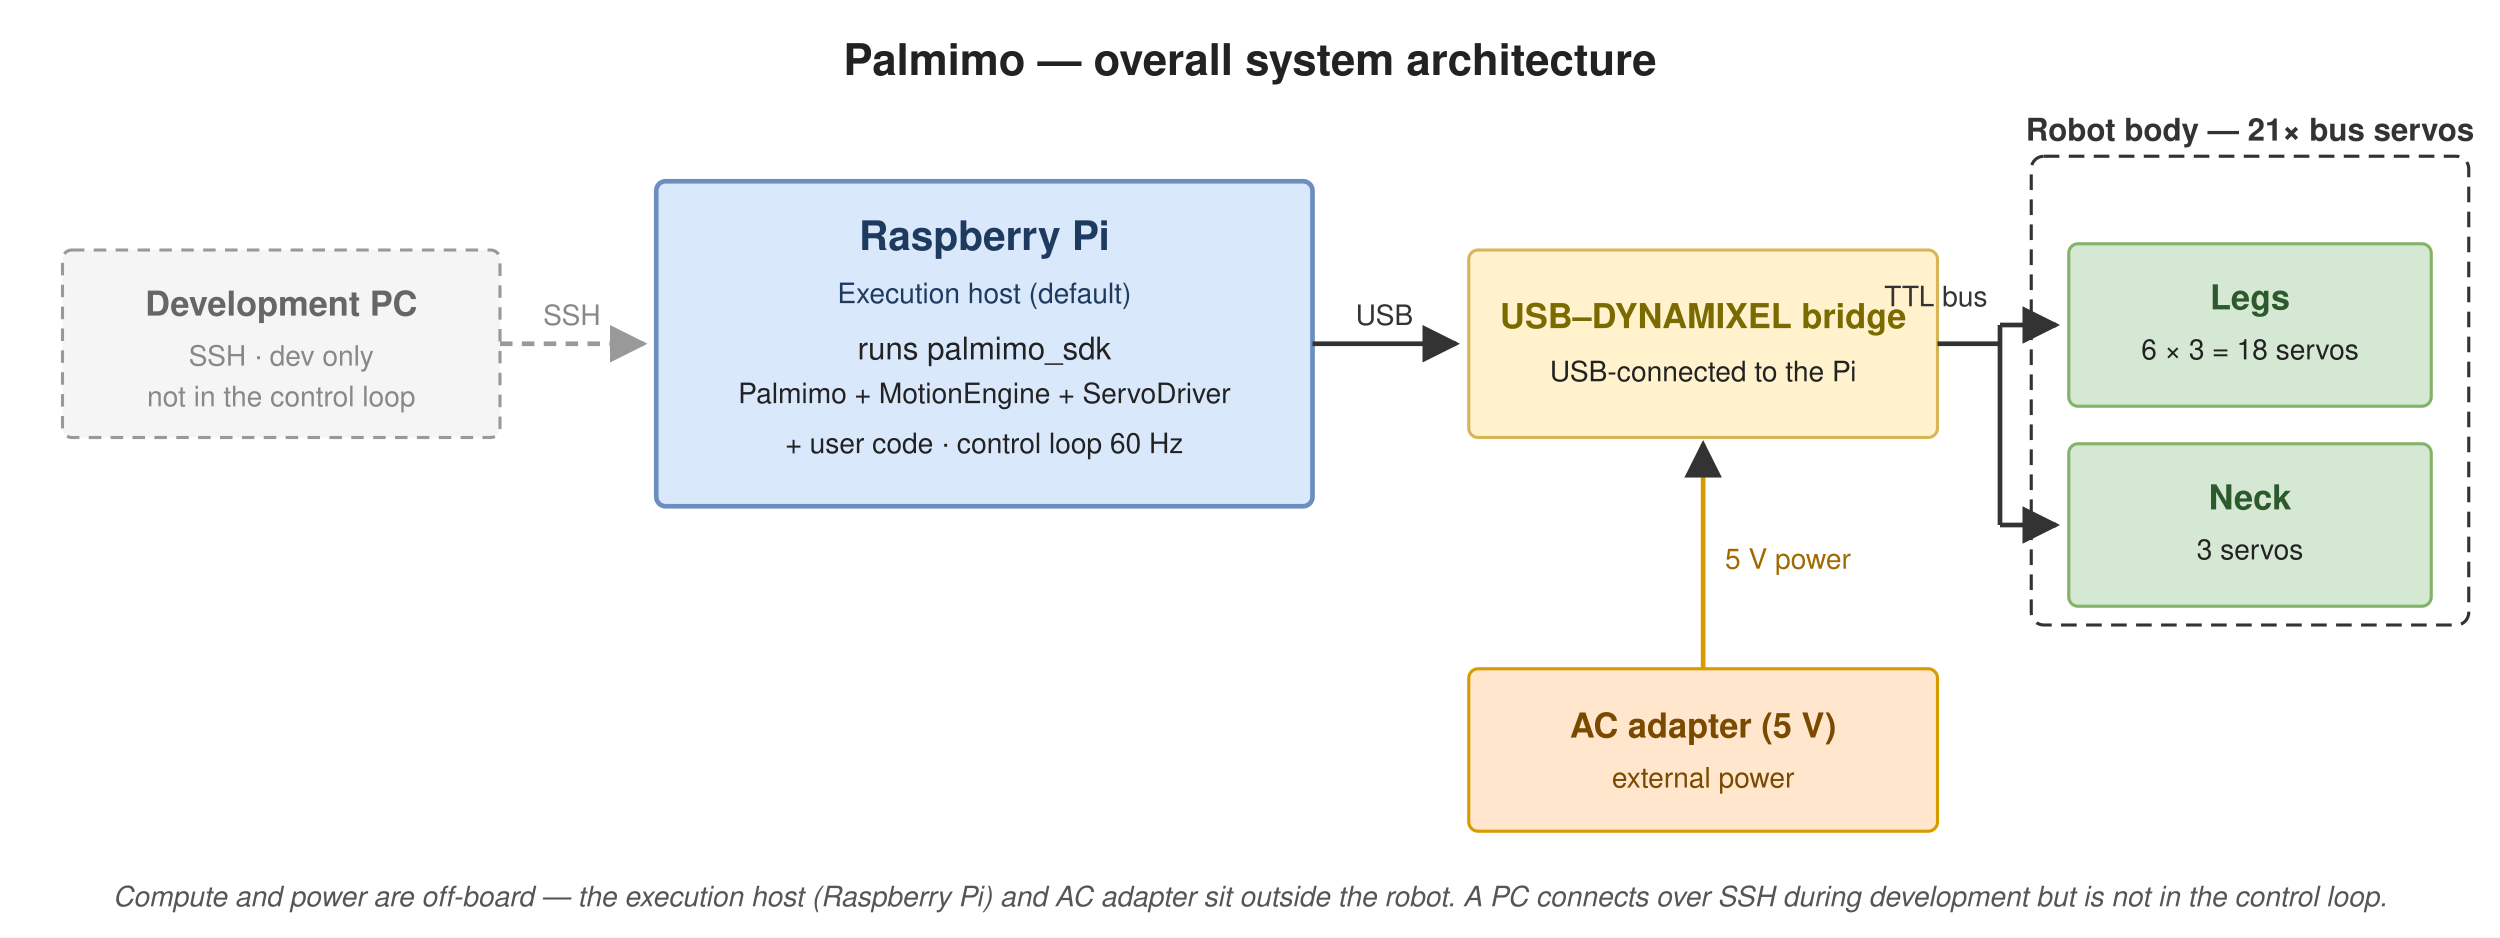
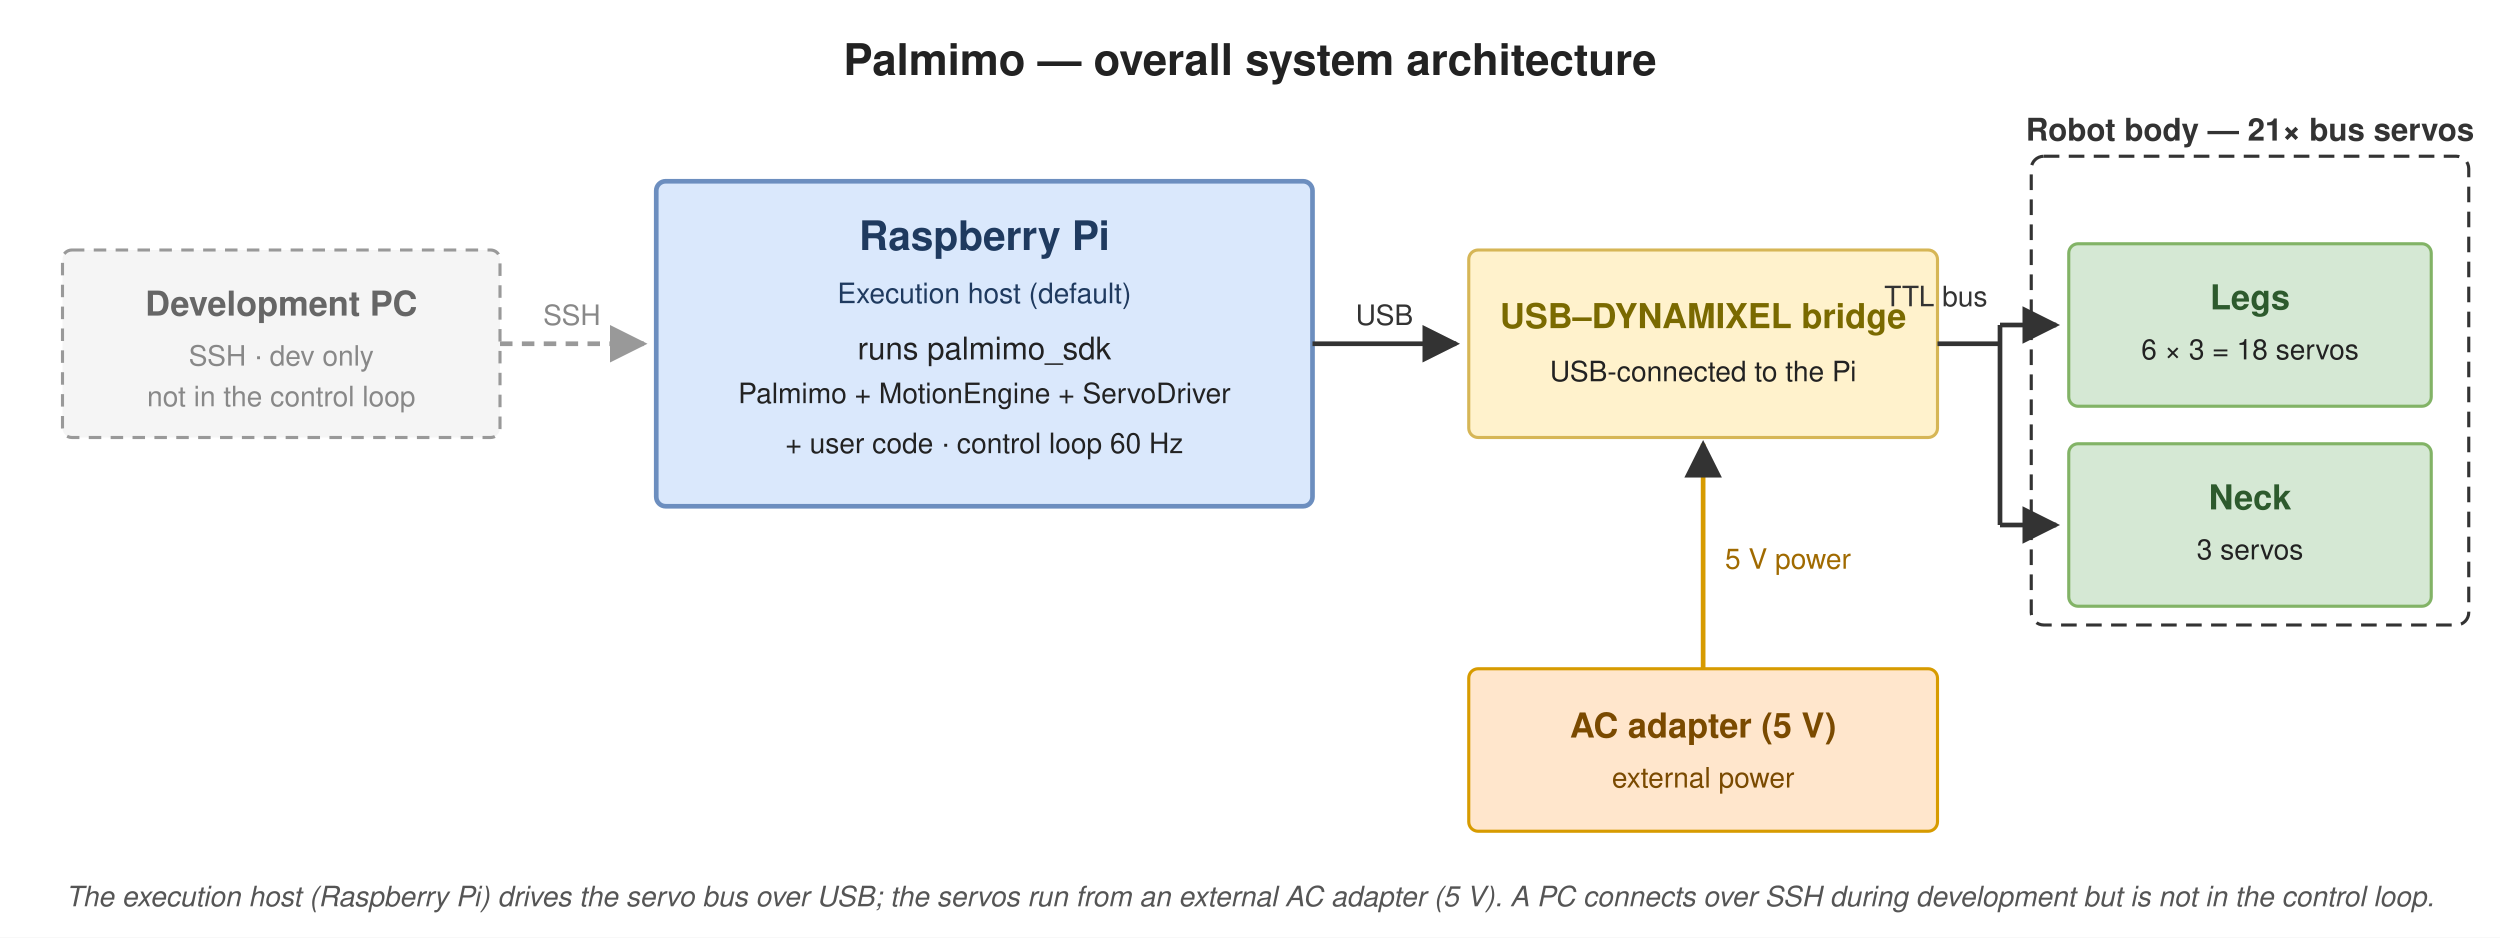
<svg xmlns="http://www.w3.org/2000/svg" version="1.1" width="800px" height="300px" viewBox="0 0 800 300">
  <defs>
    <marker id="arrow" viewBox="0 0 10 10" refX="9" refY="5" markerWidth="8" markerHeight="8" orient="auto">
      <path d="M0,0 L10,5 L0,10 z" fill="#333333" />
    </marker>
    <marker id="arrowGrey" viewBox="0 0 10 10" refX="9" refY="5" markerWidth="8" markerHeight="8" orient="auto">
      <path d="M0,0 L10,5 L0,10 z" fill="#999999" />
    </marker>
  </defs>
  <rect x="0" y="0" width="800" height="300" fill="#ffffff" />
  <text x="400" y="24" font-family="Helvetica, Arial, sans-serif" font-size="14" font-weight="bold" fill="#222222" text-anchor="middle">Palmimo — overall system architecture</text>
  <rect x="20" y="80" width="140" height="60" rx="3" fill="#f5f5f5" stroke="#999999" stroke-width="1" stroke-dasharray="4 3" />
  <text x="90" y="101" font-family="Helvetica, Arial, sans-serif" font-size="11" font-weight="bold" fill="#666666" text-anchor="middle">Development PC</text>
  <text x="90" y="117" font-family="Helvetica, Arial, sans-serif" font-size="9" fill="#888888" text-anchor="middle">SSH · dev only</text>
  <text x="90" y="130" font-family="Helvetica, Arial, sans-serif" font-size="9" fill="#888888" text-anchor="middle">not in the control loop</text>
  <rect x="210" y="58" width="210" height="104" rx="3" fill="#DAE8FC" stroke="#6C8EBF" stroke-width="1.5" />
  <text x="315" y="80" font-family="Helvetica, Arial, sans-serif" font-size="13" font-weight="bold" fill="#1f3a5f" text-anchor="middle">Raspberry Pi</text>
  <text x="315" y="97" font-family="Helvetica, Arial, sans-serif" font-size="9" fill="#1f3a5f" text-anchor="middle">Execution host (default)</text>
  <text x="315" y="115" font-family="Helvetica, Arial, sans-serif" font-size="10" fill="#222222" text-anchor="middle">runs palmimo_sdk</text>
  <text x="315" y="129" font-family="Helvetica, Arial, sans-serif" font-size="9" fill="#222222" text-anchor="middle">Palmimo + MotionEngine + ServoDriver</text>
  <text x="315" y="145" font-family="Helvetica, Arial, sans-serif" font-size="9" fill="#222222" text-anchor="middle">+ user code · control loop 60 Hz</text>
  <rect x="470" y="80" width="150" height="60" rx="3" fill="#FFF2CC" stroke="#D6B656" stroke-width="1" />
  <text x="545" y="105" font-family="Helvetica, Arial, sans-serif" font-size="11" font-weight="bold" fill="#7a6a00" text-anchor="middle">USB–DYNAMIXEL bridge</text>
  <text x="545" y="122" font-family="Helvetica, Arial, sans-serif" font-size="9" fill="#222222" text-anchor="middle">USB-connected to the Pi</text>
  <rect x="650" y="50" width="140" height="150" rx="4" fill="none" stroke="#333333" stroke-width="1" stroke-dasharray="5 3" />
  <text x="720" y="45" font-family="Helvetica, Arial, sans-serif" font-size="10" font-weight="bold" fill="#333333" text-anchor="middle">Robot body — 21× bus servos</text>
  <rect x="662" y="78" width="116" height="52" rx="3" fill="#D5E8D4" stroke="#82B366" stroke-width="1" />
  <text x="720" y="99" font-family="Helvetica, Arial, sans-serif" font-size="11" font-weight="bold" fill="#2d5a2d" text-anchor="middle">Legs</text>
  <text x="720" y="115" font-family="Helvetica, Arial, sans-serif" font-size="9" fill="#222222" text-anchor="middle">6 × 3 = 18 servos</text>
  <rect x="662" y="142" width="116" height="52" rx="3" fill="#D5E8D4" stroke="#82B366" stroke-width="1" />
  <text x="720" y="163" font-family="Helvetica, Arial, sans-serif" font-size="11" font-weight="bold" fill="#2d5a2d" text-anchor="middle">Neck</text>
  <text x="720" y="179" font-family="Helvetica, Arial, sans-serif" font-size="9" fill="#222222" text-anchor="middle">3 servos</text>
  <rect x="470" y="214" width="150" height="52" rx="3" fill="#FFE6CC" stroke="#D79B00" stroke-width="1" />
  <text x="545" y="236" font-family="Helvetica, Arial, sans-serif" font-size="11" font-weight="bold" fill="#7a4a00" text-anchor="middle">AC adapter (5 V)</text>
  <text x="545" y="252" font-family="Helvetica, Arial, sans-serif" font-size="9" fill="#7a4a00" text-anchor="middle">external power</text>
  <path d="M 160 110 L 206 110" fill="none" stroke="#999999" stroke-width="1.5" stroke-dasharray="4 3" marker-end="url(#arrowGrey)" />
  <text x="183" y="104" font-family="Helvetica, Arial, sans-serif" font-size="9" fill="#888888" text-anchor="middle">SSH</text>
  <path d="M 420 110 L 466 110" fill="none" stroke="#333333" stroke-width="1.5" marker-end="url(#arrow)" />
  <text x="443" y="104" font-family="Helvetica, Arial, sans-serif" font-size="9" fill="#333333" text-anchor="middle">USB</text>
  <path d="M 620 110 L 640 110" fill="none" stroke="#333333" stroke-width="1.5" />
  <path d="M 640 104 L 640 168" fill="none" stroke="#333333" stroke-width="1.5" />
  <path d="M 640 104 L 658 104" fill="none" stroke="#333333" stroke-width="1.5" marker-end="url(#arrow)" />
  <path d="M 640 168 L 658 168" fill="none" stroke="#333333" stroke-width="1.5" marker-end="url(#arrow)" />
  <text x="636" y="98" font-family="Helvetica, Arial, sans-serif" font-size="9" fill="#333333" text-anchor="end">TTL bus</text>
  <path d="M 545 214 L 545 142" fill="none" stroke="#D79B00" stroke-width="1.5" marker-end="url(#arrow)" />
  <text x="552" y="182" font-family="Helvetica, Arial, sans-serif" font-size="9" fill="#a06a00" text-anchor="start">5 V power</text>
-   <text x="400" y="290" font-family="Helvetica, Arial, sans-serif" font-size="9" font-style="italic" fill="#555555" text-anchor="middle">Compute and power are off-board — the execution host (Raspberry Pi) and AC adapter sit outside the robot. A PC connects over SSH during development but is not in the control loop.</text>
+   <text x="400" y="290" font-family="Helvetica, Arial, sans-serif" font-size="9" font-style="italic" fill="#555555" text-anchor="middle">The execution host (Raspberry Pi) drives the servo bus over USB; the servos run from an external AC adapter (5 V). A PC connects over SSH during development but is not in the control loop.</text>
</svg>
